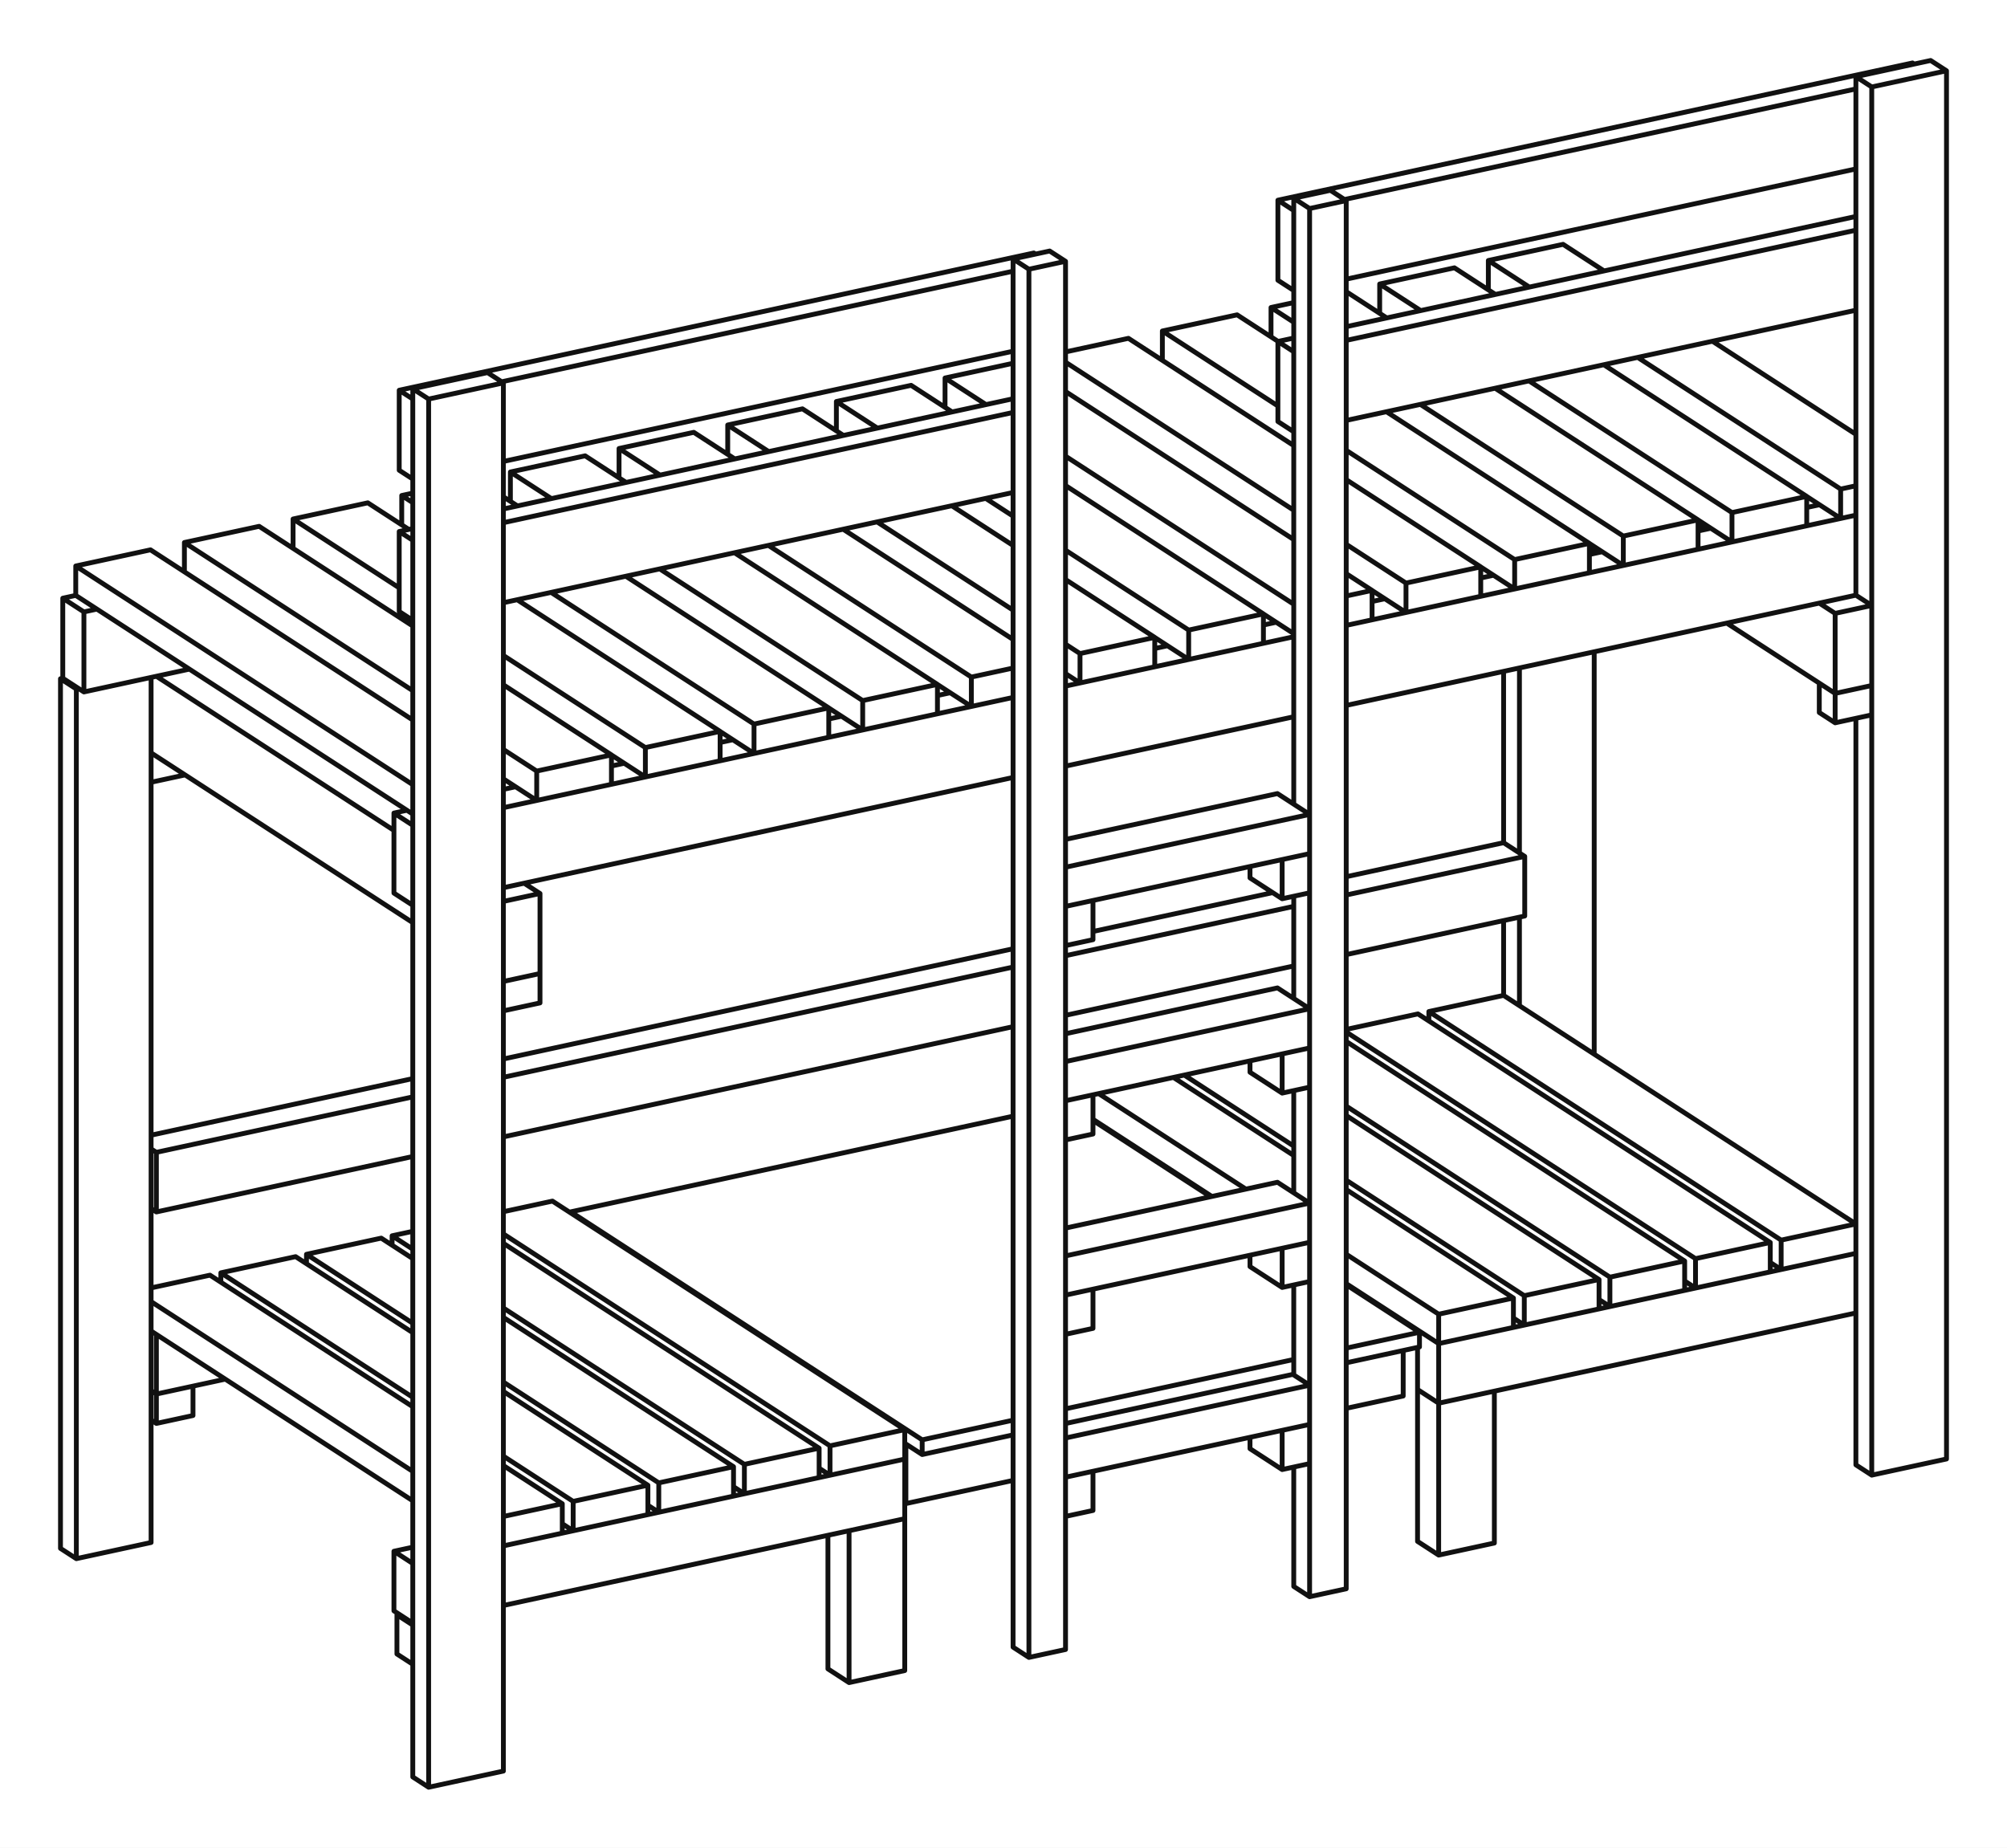
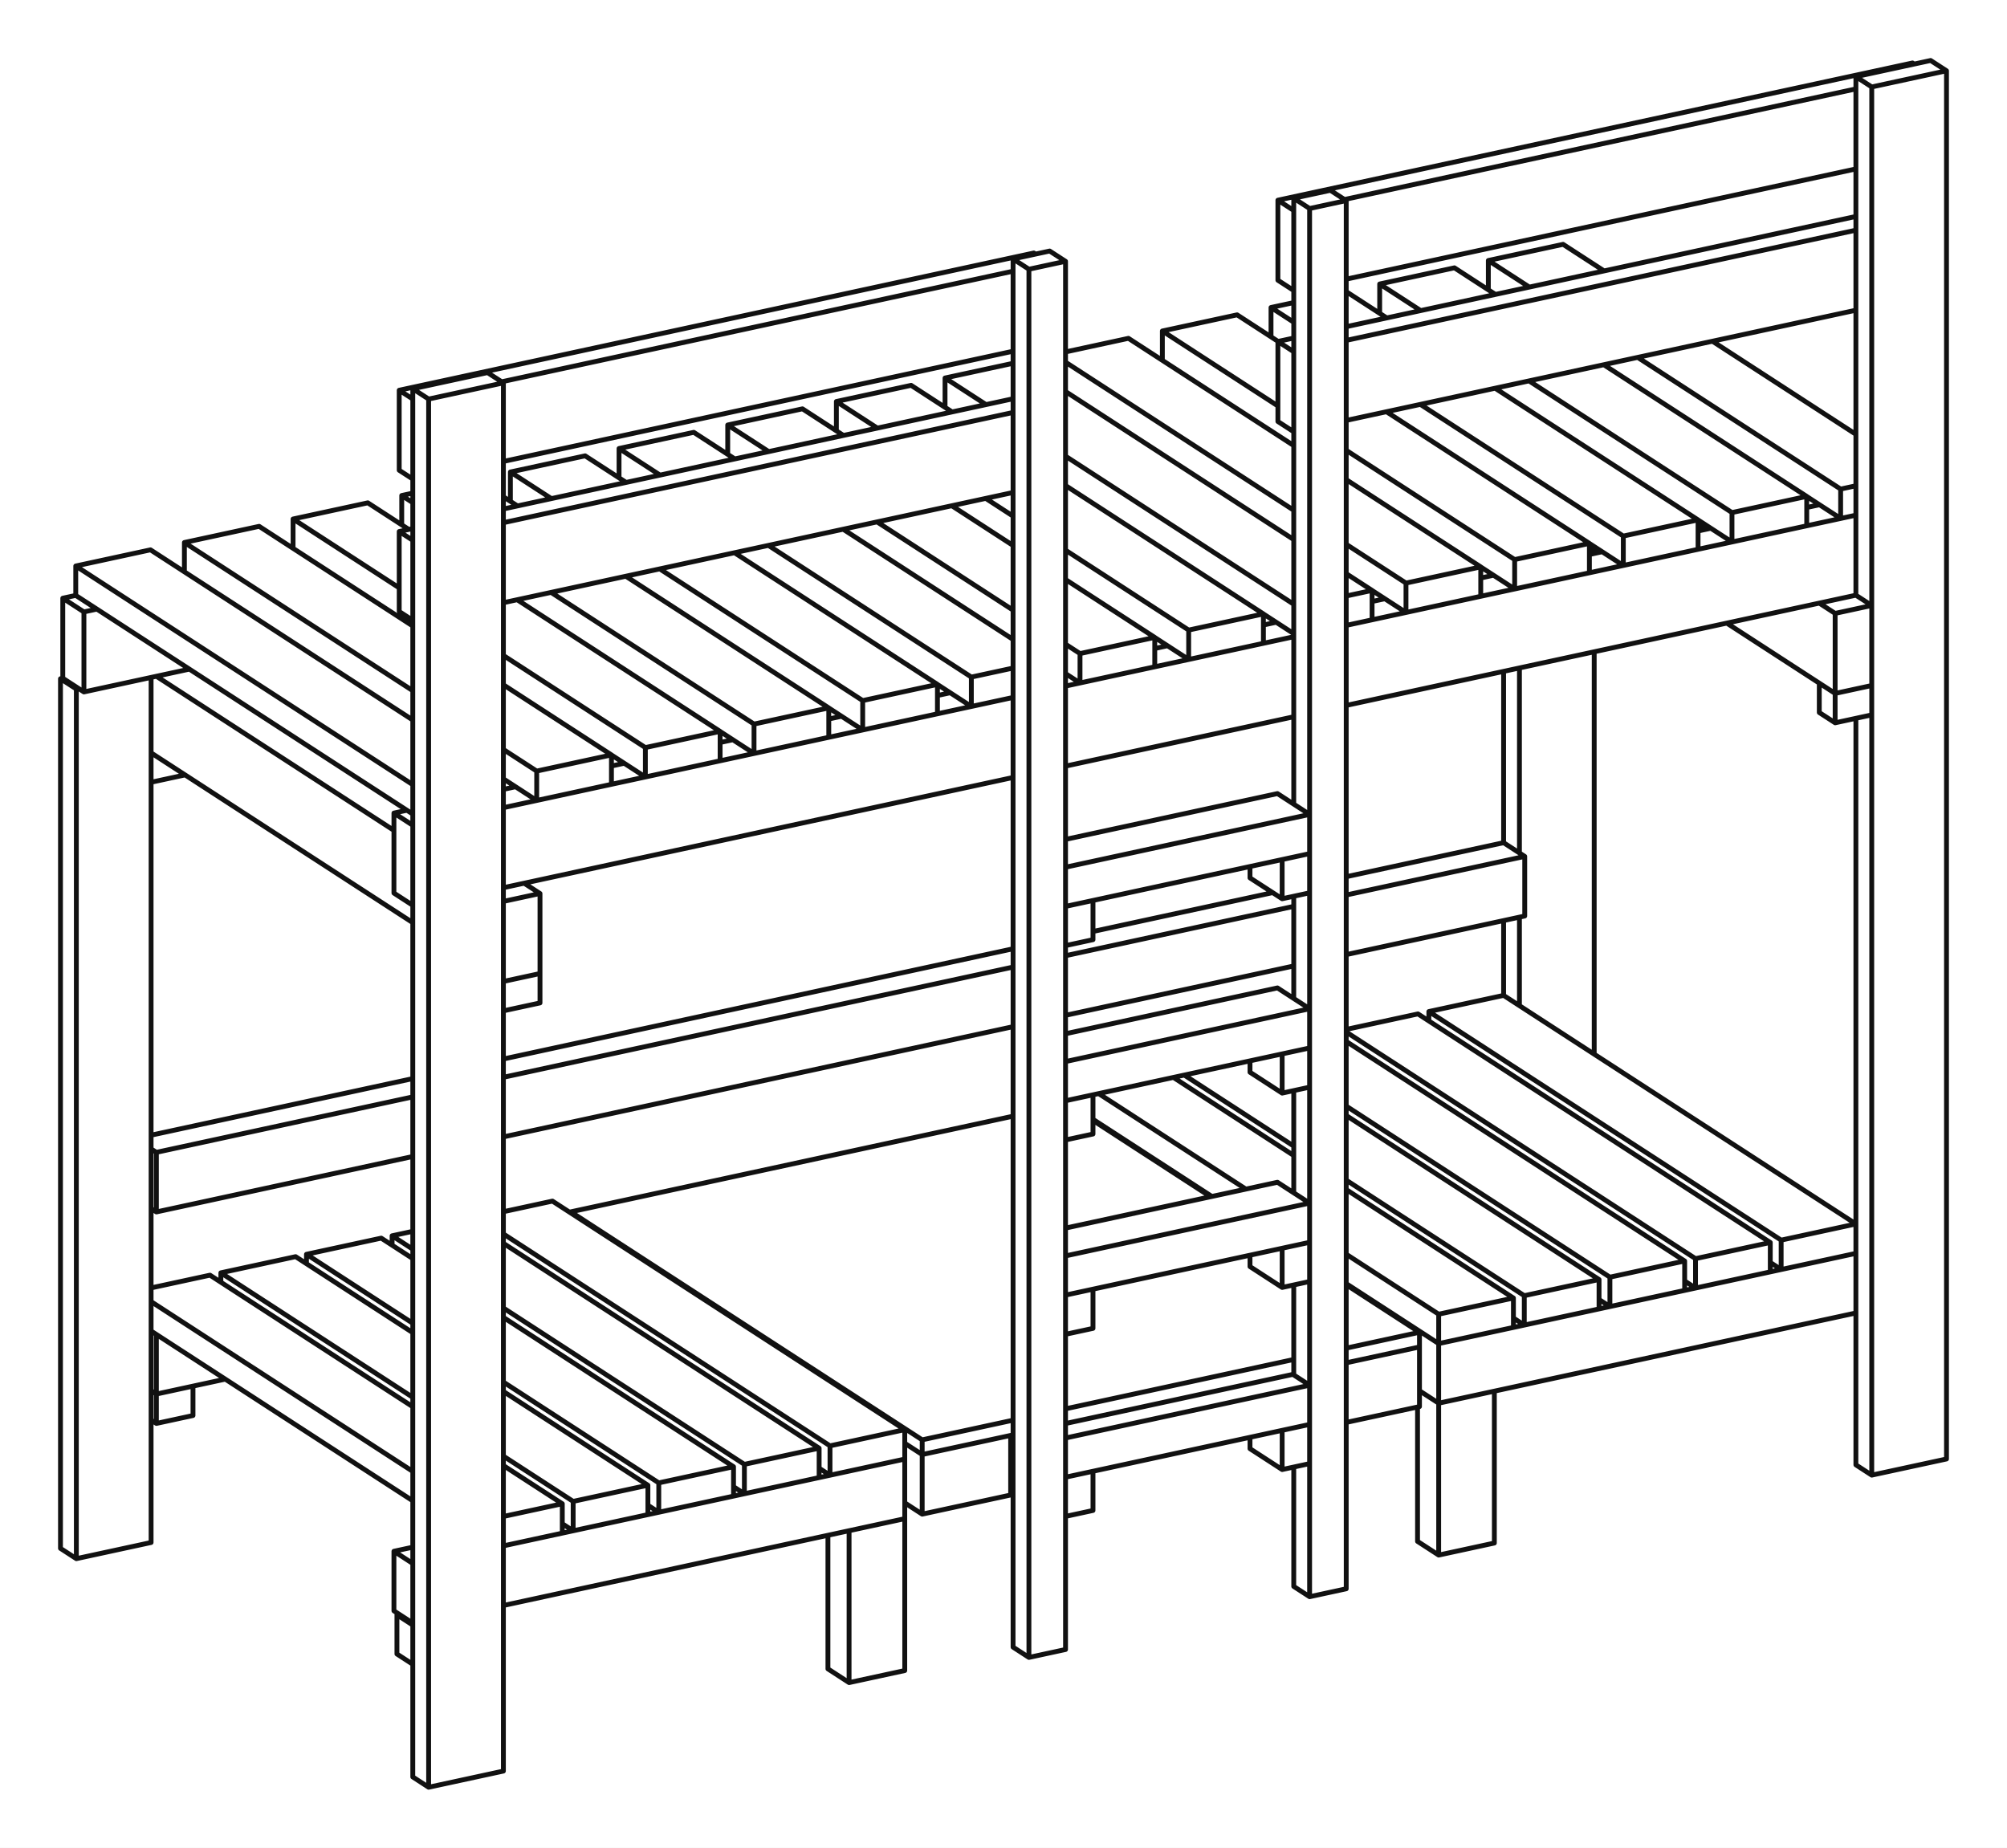
<svg xmlns="http://www.w3.org/2000/svg" viewBox="-1139.38 -919.23 2278.77 2098">
  <rect x="-1139.38" y="-919.23" width="2278.77" height="2098" fill="#ffffff" />
-   <path d="M-1068.1,-149.15 L-1068.1,-240.01 M-1068.1,-240.01 L-1044.1,-224.44 M-1044.1,-133.57 L-1044.1,-224.44 M-1068.1,-149.15 L-1044.1,-133.57 M-1053.37,-243.19 L-1068.1,-240.01 M-924.34,-159.47 L-1044.1,-133.57 M-1029.37,-227.62 L-1044.1,-224.44 M-692.1,94.82 L-692.1,3.95 M-692.1,3.95 L-670.7,17.84 M-692.1,94.82 L-670.7,108.7 M926.5,-346.12 L912,-342.98 M803.13,-319.43 L788.62,-316.3 M679.75,-292.75 L665.25,-289.61 M556.38,-266.07 L541.87,-262.93 M433,-239.38 L418.5,-236.25 M309.63,-212.7 L295.12,-209.56 M186.25,-186.02 L171.75,-182.88 M-60.5,-132.65 L-75,-129.51 M-183.87,-105.97 L-198.38,-102.83 M-307.25,-79.28 L-321.75,-76.15 M-430.62,-52.6 L-445.13,-49.46 M-554,-25.92 L-567.82,-22.93 M-677.37,0.77 L-692.1,3.95 M967.82,-243.43 L389.13,-118.27 M329.56,-105.39 L70.44,-49.34 M10.87,-36.46 L-567.82,88.7 M967.82,-334.29 L389.13,-209.13 M329.56,-196.25 L70.44,-140.21 M10.87,-127.32 L-567.82,-2.16 M635.37,-641.81 L681.92,-611.62 M804.95,-531.79 L967.82,-426.11 M550.5,-590.15 L550.5,-623.46 M550.5,-623.46 L597.05,-593.26 M720.08,-513.43 L950.5,-363.92 M950.5,-330.55 L950.5,-363.92 M912,-355.53 L950.5,-330.55 M635.37,-641.81 L550.5,-623.46 M967.82,-334.29 L950.5,-330.55 M967.82,-367.67 L950.5,-363.92 M512,-615.13 L558.54,-584.93 M681.57,-505.1 L912,-355.6 M912,-322.22 L912,-355.6 M427.13,-563.46 L427.13,-596.78 M427.13,-596.78 L473.67,-566.58 M596.7,-486.75 L827.13,-337.24 M827.13,-303.86 L827.13,-337.24 M788.62,-328.85 L827.13,-303.86 M512,-615.13 L427.13,-596.78 M912,-322.22 L827.13,-303.86 M912,-355.6 L827.13,-337.24 M389.13,-588.12 L435.17,-558.25 M558.2,-478.42 L788.62,-328.91 M788.62,-295.53 L788.62,-328.91 M303.75,-536.78 L303.75,-570.09 M303.75,-570.09 L329.56,-553.35 M473.33,-460.07 L703.75,-310.56 M703.75,-277.18 L703.75,-310.56 M665.25,-302.16 L703.75,-277.18 M329.56,-575.67 L303.75,-570.09 M788.62,-295.53 L703.75,-277.18 M788.62,-328.91 L703.75,-310.56 M265.25,-561.76 L311.79,-531.56 M434.82,-451.74 L665.25,-302.23 M665.25,-268.85 L665.25,-302.23 M180.38,-510.1 L180.38,-543.41 M180.38,-543.41 L311.56,-458.29 M389.13,-407.96 L580.38,-283.87 M580.38,-250.49 L580.38,-283.87 M541.87,-275.48 L580.38,-250.49 M265.25,-561.76 L180.38,-543.41 M665.25,-268.85 L580.38,-250.49 M665.25,-302.23 L580.38,-283.87 M141.87,-535.08 L329.56,-413.3 M389.13,-374.65 L541.87,-275.55 M541.87,-242.17 L541.87,-275.55 M70.44,-508.01 L329.56,-339.88 M389.13,-301.23 L457,-257.19 M457,-223.81 L457,-257.19 M418.5,-248.79 L457,-223.81 M141.87,-535.08 L70.44,-519.63 M541.87,-242.17 L457,-223.81 M541.87,-275.55 L457,-257.19 M70.44,-474.7 L329.56,-306.57 M389.13,-267.92 L418.5,-248.86 M418.5,-215.48 L418.5,-248.86 M-66.37,-456.73 L-66.37,-490.04 M-66.37,-490.04 L-19.83,-459.84 M70.44,-401.28 L329.56,-233.14 M295.12,-222.11 L329.56,-199.76 M10.87,-506.75 L-66.37,-490.04 M418.5,-215.48 L389.13,-209.13 M418.5,-248.86 L389.13,-242.51 M-104.88,-481.71 L-58.33,-451.51 M70.44,-367.96 L295.12,-222.18 M295.12,-188.8 L295.12,-222.18 M-189.75,-430.05 L-189.75,-463.36 M-189.75,-463.36 L-143.2,-433.16 M-20.17,-353.33 L10.87,-333.19 M70.44,-294.54 L210.25,-203.82 M210.25,-170.44 L210.25,-203.82 M171.75,-195.43 L210.25,-170.44 M-104.88,-481.71 L-189.75,-463.36 M295.12,-188.8 L210.25,-170.44 M295.12,-222.18 L210.25,-203.82 M-228.25,-455.03 L-181.71,-424.83 M-58.68,-345 L10.87,-299.88 M70.44,-261.23 L171.75,-195.5 M171.75,-162.12 L171.75,-195.5 M-313.12,-403.36 L-313.12,-436.67 M-313.12,-436.67 L-266.58,-406.48 M-143.55,-326.65 L10.87,-226.46 M70.44,-187.81 L86.88,-177.14 M86.88,-143.76 L86.88,-177.14 M70.44,-154.43 L86.88,-143.76 M-228.25,-455.03 L-313.12,-436.67 M171.75,-162.12 L86.88,-143.76 M171.75,-195.5 L86.88,-177.14 M-351.63,-428.35 L-305.08,-398.15 M-182.05,-318.32 L10.87,-193.15 M-436.5,-376.68 L-436.5,-409.99 M-436.5,-409.99 L-389.95,-379.79 M-266.92,-299.96 L-36.5,-150.46 M-36.5,-117.08 L-36.5,-150.46 M-75,-142.06 L-36.5,-117.08 M-351.63,-428.35 L-436.5,-409.99 M10.87,-127.32 L-36.5,-117.08 M10.87,-160.7 L-36.5,-150.46 M-475,-401.66 L-428.46,-371.46 M-305.43,-291.64 L-75,-142.13 M-75,-108.75 L-75,-142.13 M-559.87,-350 L-559.87,-383.31 M-559.87,-383.31 L-513.33,-353.11 M-390.3,-273.28 L-159.87,-123.77 M-159.87,-90.39 L-159.87,-123.77 M-198.38,-115.38 L-159.87,-90.39 M-475,-401.66 L-559.87,-383.31 M-75,-108.75 L-159.87,-90.39 M-75,-142.13 L-159.87,-123.77 M-567.82,-355.16 L-551.83,-344.78 M-428.8,-264.95 L-198.38,-115.44 M-198.38,-82.07 L-198.38,-115.44 M-683.25,-323.31 L-683.25,-356.62 M-683.25,-356.62 L-670.7,-348.48 M-513.67,-246.6 L-283.25,-97.09 M-283.25,-63.71 L-283.25,-97.09 M-321.75,-88.69 L-283.25,-63.71 M-670.7,-359.34 L-683.25,-356.62 M-198.38,-82.07 L-283.25,-63.71 M-198.38,-115.44 L-283.25,-97.09 M-721.75,-348.3 L-675.21,-318.1 M-552.18,-238.27 L-321.75,-88.76 M-321.75,-55.38 L-321.75,-88.76 M-806.62,-296.63 L-806.62,-329.94 M-806.62,-329.94 L-686.1,-251.74 M-567.82,-175 L-406.62,-70.41 M-406.62,-37.03 L-406.62,-70.41 M-445.13,-62.01 L-406.62,-37.03 M-721.75,-348.3 L-806.62,-329.94 M-321.75,-55.38 L-406.62,-37.03 M-321.75,-88.76 L-406.62,-70.41 M-845.13,-321.61 L-670.7,-208.43 M-567.82,-141.69 L-445.13,-62.08 M-445.13,-28.7 L-445.13,-62.08 M-930,-269.95 L-930,-303.26 M-930,-303.26 L-670.7,-135.01 M-567.82,-68.26 L-530,-43.72 M-530,-10.34 L-530,-43.72 M-567.82,-34.89 L-530,-10.34 M-845.13,-321.61 L-930,-303.26 M-445.13,-28.7 L-530,-10.34 M-445.13,-62.08 L-530,-43.72 M-968.5,-294.93 L-670.7,-101.7 M-1053.37,-243.19 L-1053.37,-276.57 M-1053.37,-276.57 L-670.7,-28.28 M-1053.37,-243.19 L-670.7,5.1 M-968.5,-294.93 L-1053.37,-276.57 M670.7,277.72 L670.7,-179.16 M670.7,-290.79 L670.7,-298.63 M567.82,210.97 L567.82,126.03 M567.82,37.59 L567.82,-156.92 M585.82,222.65 L585.82,122.14 M585.82,49.26 L585.82,-160.81 M1052.7,-850.55 L1070.7,-838.87 M1070.7,737.35 L1070.7,-838.87 M967.82,744.02 L967.82,-103.61 M967.82,-243.43 L967.82,-832.19 M967.82,-832.19 L985.82,-820.51 M985.82,755.7 L985.82,-820.51 M967.82,744.02 L985.82,755.7 M1052.7,-850.55 L967.82,-832.19 M1070.7,737.35 L985.82,755.7 M1070.7,-838.87 L985.82,-820.51 M-967.82,832.19 L-967.82,-150.07 M-1070.7,838.87 L-1070.7,-148.58 M-1070.7,-148.58 L-1052.7,-136.91 M-1052.7,850.55 L-1052.7,-136.91 M-1070.7,838.87 L-1052.7,850.55 M-1068.1,-149.15 L-1070.7,-148.58 M-967.82,832.19 L-1052.7,850.55 M-1050.1,-137.47 L-1052.7,-136.91 M-585.82,-496.17 L-567.82,-484.49 M-567.82,1091.72 L-567.82,-484.49 M-670.7,1098.4 L-670.7,-477.81 M-670.7,-477.81 L-652.7,-466.13 M-652.7,1110.08 L-652.7,-466.13 M-670.7,1098.4 L-652.7,1110.08 M-585.82,-496.17 L-670.7,-477.81 M-567.82,1091.72 L-652.7,1110.08 M-567.82,-484.49 L-652.7,-466.13 M967.82,-243.43 L985.82,-231.75 M985.82,-140.88 L985.82,-231.75 M788.62,-323.74 L797.22,-318.16 M926.26,-234.44 L944.26,-222.76 M944.26,-131.89 L944.26,-222.76 M821.22,-211.72 L944.26,-131.89 M985.82,-140.88 L944.26,-131.89 M985.82,-231.75 L944.26,-222.76 M985.82,-107.51 L985.82,-140.88 M926.26,-110.19 L926.26,-143.57 M926.26,-143.57 L944.26,-131.89 M944.26,-98.52 L944.26,-131.89 M926.26,-110.19 L944.26,-98.52 M985.82,-107.51 L944.26,-98.52 M985.82,-140.88 L944.26,-131.89 M-544.26,83.6 L-526.26,95.28 M-526.26,186.15 L-526.26,95.28 M-961.82,-151.37 L-692.1,23.64 M-567.82,195.14 L-567.82,104.27 M-967.82,-64.4 L-670.7,128.39 M-526.26,186.15 L-567.82,195.14 M-526.26,95.28 L-567.82,104.27 M-967.82,-31.02 L-967.82,-64.4 M-929.24,-39.36 L-967.82,-31.02 M-526.26,219.53 L-526.26,186.15 M-567.82,228.52 L-567.82,195.14 M-526.26,219.53 L-567.82,228.52 M-526.26,186.15 L-567.82,195.14 M371.13,-703.14 L389.13,-691.46 M389.13,884.75 L389.13,-691.46 M329.56,882.07 L329.56,746.51 M329.56,641.93 L329.56,539.74 M329.56,435.16 L329.56,319.08 M329.56,214.49 L329.56,98.41 M329.56,-6.18 L329.56,-694.15 M329.56,-694.15 L347.56,-682.47 M347.56,893.74 L347.56,-682.47 M329.56,882.07 L347.56,893.74 M371.13,-703.14 L329.56,-694.15 M389.13,884.75 L347.56,893.74 M389.13,-691.46 L347.56,-682.47 M52.44,-634.21 L70.44,-622.53 M70.44,953.68 L70.44,-622.53 M10.87,950.99 L10.87,-625.22 M10.87,-625.22 L28.87,-613.54 M28.87,962.67 L28.87,-613.54 M10.87,950.99 L28.87,962.67 M52.44,-634.21 L10.87,-625.22 M70.44,953.68 L28.87,962.67 M70.44,-622.53 L28.87,-613.54 M347.56,742.61 L347.56,698.11 M279.89,725.67 L279.89,712.75 M316.39,749.36 L316.39,704.85 M279.89,725.67 L316.39,749.36 M347.56,742.61 L316.39,749.36 M347.56,698.11 L316.39,704.85 M101.61,795.81 L101.61,751.3 M70.44,802.55 L70.44,758.05 M101.61,795.81 L70.44,802.55 M101.61,751.3 L70.44,758.05 M328.56,641.28 L347.56,653.6 M347.56,698.11 L347.56,653.6 M70.44,758.05 L70.44,713.54 M347.56,698.11 L70.44,758.05 M347.56,653.6 L70.44,713.54 M347.56,535.85 L347.56,491.35 M279.89,518.91 L279.89,505.98 M316.39,542.59 L316.39,498.09 M279.89,518.91 L316.39,542.59 M347.56,535.85 L316.39,542.59 M347.56,491.35 L316.39,498.09 M101.61,589.05 L101.61,544.54 M70.44,595.79 L70.44,551.28 M101.61,589.05 L70.44,595.79 M101.61,544.54 L70.44,551.28 M311.06,423.16 L347.56,446.84 M347.56,491.35 L347.56,446.84 M70.44,551.28 L70.44,506.78 M311.06,423.16 L70.44,475.2 M347.56,491.35 L70.44,551.28 M347.56,446.84 L70.44,506.78 M347.56,315.18 L347.56,270.68 M279.89,298.24 L279.89,285.31 M316.39,321.93 L316.39,277.42 M279.89,298.24 L316.39,321.93 M347.56,315.18 L316.39,321.93 M347.56,270.68 L316.39,277.42 M101.61,368.38 L101.61,323.87 M70.44,375.12 L70.44,330.61 M101.61,368.38 L70.44,375.12 M101.61,323.87 L70.44,330.61 M311.06,202.49 L347.56,226.17 M347.56,270.68 L347.56,226.17 M70.44,330.61 L70.44,286.11 M311.06,202.49 L70.44,254.53 M347.56,270.68 L70.44,330.61 M347.56,226.17 L70.44,286.11 M347.56,94.51 L347.56,50.01 M279.89,77.57 L279.89,64.64 M316.39,101.26 L316.39,56.75 M279.89,77.57 L316.39,101.26 M347.56,94.51 L316.39,101.26 M347.56,50.01 L316.39,56.75 M101.61,147.71 L101.61,103.2 M70.44,154.45 L70.44,109.94 M101.61,147.71 L70.44,154.45 M101.61,103.2 L70.44,109.94 M311.06,-18.18 L347.56,5.5 M347.56,50.01 L347.56,5.5 M70.44,109.94 L70.44,65.44 M311.06,-18.18 L70.44,33.86 M347.56,50.01 L70.44,109.94 M347.56,5.5 L70.44,65.44 M311.56,-440.65 L311.56,-531.52 M311.56,-531.52 L329.56,-519.84 M329.56,-428.97 L329.56,-519.84 M311.56,-440.65 L329.56,-428.97 M967.82,-673.45 L389.13,-548.29 M329.56,-535.41 L311.56,-531.52 M967.82,-567.01 L389.13,-441.86 M967.82,-657.88 L389.13,-532.72 M-686.1,-224.88 L-686.1,-315.74 M-686.1,-315.74 L-670.7,-305.75 M-686.1,-224.88 L-670.7,-214.88 M10.87,-466.48 L-567.82,-341.32 M-670.7,-319.07 L-686.1,-315.74 M10.87,-360.04 L-567.82,-234.89 M10.87,-450.91 L-567.82,-325.75 M1032.1,-847.75 L1034.02,-846.51 M311.56,-601.05 L311.56,-691.92 M311.56,-691.92 L329.56,-680.24 M329.56,-589.38 L329.56,-680.24 M311.56,-601.05 L329.56,-589.38 M1032.1,-847.75 L311.56,-691.92 M967.82,-727.42 L389.13,-602.26 M967.82,-818.28 L387.21,-692.71 M34.44,-631.98 L36.36,-630.73 M-686.1,-385.28 L-686.1,-476.14 M-686.1,-476.14 L-670.7,-466.15 M-686.1,-385.28 L-670.7,-375.29 M34.44,-631.98 L-686.1,-476.14 M10.87,-520.45 L-567.82,-395.29 M10.87,-611.31 L-569.75,-485.74 M-967.82,592.05 L-961.82,595.94 M-961.82,663.63 L-961.82,595.94 M-967.82,659.73 L-961.82,663.63 M196.35,413.14 L194.85,413.46 M-883.59,646.71 L-961.82,663.63 M118.11,362.37 L116.62,362.7 M-920.26,688.01 L-920.26,654.64 M-967.82,659.73 L-961.82,663.63 M-961.82,697 L-961.82,663.63 M-967.82,693.11 L-961.82,697 M-920.26,688.01 L-961.82,697 M-920.26,654.64 L-961.82,663.63 M470.11,658.45 L470.11,610.66 M470.11,592.06 L470.11,590.77 M470.11,590.77 L494.11,606.34 M494.11,674.02 L494.11,606.34 M470.11,658.45 L494.11,674.02 M967.82,571.57 L494.11,674.02 M967.82,503.88 L494.11,606.34 M-112.11,805.13 L-112.11,737.45 M-692.1,909.81 L-692.1,842.13 M-692.1,842.13 L-670.7,856.01 M-692.1,909.81 L-670.7,923.7 M-670.7,837.5 L-692.1,842.13 M-112.11,805.13 L-567.82,903.7 M-112.11,737.45 L-567.82,836.01 M-688.7,958.77 L-688.7,914.27 M-688.7,914.27 L-670.7,925.94 M-670.7,970.45 L-670.7,925.94 M-688.7,958.77 L-670.7,970.45 M-686.1,913.7 L-688.7,914.27 M557.33,832.8 L557.33,660.35 M470.11,830.91 L470.11,658.45 M470.11,658.45 L494.11,674.02 M494.11,846.48 L494.11,674.02 M470.11,830.91 L494.11,846.48 M557.33,832.8 L494.11,846.48 M557.33,660.35 L494.11,674.02 M-112.11,977.59 L-112.11,805.13 M-199.33,975.69 L-199.33,824 M-175.33,991.26 L-175.33,818.81 M-199.33,975.69 L-175.33,991.26 M-112.11,977.59 L-175.33,991.26 M-112.11,805.13 L-175.33,818.81 M567.82,210.97 L967.82,470.5 M967.82,503.88 L967.82,470.5 M482.95,240 L482.95,229.32 M482.95,229.32 L882.95,488.86 M882.95,522.24 L882.95,488.86 M870.61,514.23 L882.95,522.24 M567.82,210.97 L482.95,229.32 M967.82,503.88 L882.95,522.24 M967.82,470.5 L882.95,488.86 M470.61,231.99 L870.61,491.53 M870.61,524.91 L870.61,491.53 M389.13,252.55 L785.74,509.88 M785.74,543.26 L785.74,509.88 M773.4,535.26 L785.74,543.26 M470.61,231.99 L389.13,249.62 M870.61,524.91 L785.74,543.26 M870.61,491.53 L785.74,509.88 M389.13,263.23 L773.4,512.55 M773.4,545.93 L773.4,512.55 M389.13,336.65 L688.53,530.91 M688.53,564.29 L688.53,530.91 M676.19,556.28 L688.53,564.29 M773.4,545.93 L688.53,564.29 M773.4,512.55 L688.53,530.91 M389.13,347.32 L676.19,533.58 M676.19,566.96 L676.19,533.58 M205.27,301.45 L329.56,382.1 M389.13,420.75 L591.32,551.93 M591.32,585.31 L591.32,551.93 M578.98,577.31 L591.32,585.31 M676.19,566.96 L591.32,585.31 M676.19,533.58 L591.32,551.93 M192.93,304.12 L329.56,392.77 M389.13,431.42 L578.98,554.6 M578.98,587.98 L578.98,554.6 M108.06,322.48 L275.19,430.92 M389.13,504.85 L494.11,572.96 M494.11,606.34 L494.11,572.96 M101.61,351.67 L236.61,439.26 M389.13,538.23 L494.11,606.34 M578.98,587.98 L494.11,606.34 M578.98,554.6 L494.11,572.96 M-900.95,528.64 L-670.7,678.04 M-567.82,744.78 L-500.95,788.17 M-500.95,821.55 L-500.95,788.17 M-967.82,558.67 L-670.7,751.46 M-967.82,592.05 L-670.7,784.84 M-900.95,528.64 L-967.82,543.1 M-500.95,821.55 L-567.82,836.01 M-500.95,788.17 L-567.82,802.63 M-803.74,507.61 L-670.7,593.94 M-567.82,660.68 L-403.74,767.15 M-403.74,800.52 L-403.74,767.15 M-888.61,536.64 L-888.61,525.97 M-888.61,525.97 L-670.7,667.36 M-567.82,734.11 L-488.61,785.5 M-488.61,818.88 L-488.61,785.5 M-500.95,810.87 L-488.61,818.88 M-803.74,507.61 L-888.61,525.97 M-403.74,800.52 L-488.61,818.88 M-403.74,767.15 L-488.61,785.5 M-706.53,486.59 L-670.7,509.84 M-567.82,576.58 L-306.53,746.12 M-306.53,779.5 L-306.53,746.12 M-791.4,515.62 L-791.4,504.94 M-791.4,504.94 L-670.7,583.26 M-567.82,650.01 L-391.4,764.48 M-391.4,797.86 L-391.4,764.48 M-403.74,789.85 L-391.4,797.86 M-706.53,486.59 L-791.4,504.94 M-306.53,779.5 L-391.4,797.86 M-306.53,746.12 L-391.4,764.48 M-567.82,492.48 L-209.32,725.1 M-209.32,758.47 L-209.32,725.1 M-694.19,494.59 L-694.19,483.92 M-694.19,483.92 L-670.7,499.16 M-567.82,565.91 L-294.19,743.45 M-294.19,776.83 L-294.19,743.45 M-306.53,768.82 L-294.19,776.83 M-670.7,478.84 L-694.19,483.92 M-209.32,758.47 L-294.19,776.83 M-209.32,725.1 L-294.19,743.45 M-512.11,444.54 L-112.11,704.07 M-112.11,737.45 L-112.11,704.07 M-567.82,481.81 L-196.98,722.43 M-196.98,755.81 L-196.98,722.43 M-209.32,747.8 L-196.98,755.81 M-512.11,444.54 L-567.82,456.59 M-112.11,737.45 L-196.98,755.81 M-112.11,704.07 L-196.98,722.43 M567.82,37.59 L591.82,53.16 M591.82,120.84 L591.82,53.16 M-967.82,385.29 L-961.82,389.18 M-961.82,456.86 L-961.82,389.18 M-967.82,452.97 L-961.82,456.86 M567.82,37.59 L389.13,76.23 M305.65,94.29 L101.61,138.42 M10.87,158.04 L-567.82,283.2 M-670.7,305.45 L-967.82,369.71 M591.82,120.84 L389.13,164.68 M329.56,177.56 L70.44,233.61 M10.87,246.49 L-567.82,371.65 M-670.7,393.9 L-961.82,456.86 M591.82,53.16 L389.13,97 M329.56,109.88 L70.44,165.92 M10.87,178.81 L-567.82,303.97 M-670.7,326.21 L-961.82,389.18 M101.61,352.96 L235.12,439.59 M389.13,539.52 L472.32,593.49 M472.32,610.18 L472.32,593.49 M-491.32,458.02 L-491.32,456.73 M-491.32,456.73 L-92.32,715.62 M-92.32,732.31 L-92.32,715.62 M-112.11,719.47 L-92.32,732.31 M10.87,348.12 L-491.32,456.73 M472.32,610.18 L389.13,628.18 M329.56,641.06 L70.44,697.1 M10.87,709.99 L-92.32,732.31 M472.32,593.49 L389.13,611.49 M329.56,624.37 L70.44,680.41 M10.87,693.3 L-92.32,715.62 M453.82,665.86 L453.82,614.19 M453.82,665.86 L389.13,679.86 M-112.11,719.47 L-110.82,720.3 M-110.82,787.99 L-110.82,720.3 M-112.11,787.15 L-110.82,787.99 M10.87,761.67 L-110.82,787.99" fill="none" stroke="#111111" stroke-width="5.5" stroke-linecap="round" stroke-linejoin="round" />
+   <path d="M-1068.1,-149.15 L-1068.1,-240.01 M-1068.1,-240.01 L-1044.1,-224.44 M-1044.1,-133.57 L-1044.1,-224.44 M-1068.1,-149.15 L-1044.1,-133.57 M-1053.37,-243.19 L-1068.1,-240.01 M-924.34,-159.47 L-1044.1,-133.57 M-1029.37,-227.62 L-1044.1,-224.44 M-692.1,94.82 L-692.1,3.95 M-692.1,3.95 L-670.7,17.84 M-692.1,94.82 L-670.7,108.7 M926.5,-346.12 L912,-342.98 M803.13,-319.43 L788.62,-316.3 M679.75,-292.75 L665.25,-289.61 M556.38,-266.07 L541.87,-262.93 M433,-239.38 L418.5,-236.25 M309.63,-212.7 L295.12,-209.56 M186.25,-186.02 L171.75,-182.88 M-60.5,-132.65 L-75,-129.51 M-183.87,-105.97 L-198.38,-102.83 M-307.25,-79.28 L-321.75,-76.15 M-430.62,-52.6 L-445.13,-49.46 M-554,-25.92 L-567.82,-22.93 M-677.37,0.77 L-692.1,3.95 M967.82,-243.43 L389.13,-118.27 M329.56,-105.39 L70.44,-49.34 M10.87,-36.46 L-567.82,88.7 M967.82,-334.29 L389.13,-209.13 M329.56,-196.25 L70.44,-140.21 M10.87,-127.32 L-567.82,-2.16 M635.37,-641.81 L681.92,-611.62 M804.95,-531.79 L967.82,-426.11 M550.5,-590.15 L550.5,-623.46 M550.5,-623.46 L597.05,-593.26 M720.08,-513.43 L950.5,-363.92 M950.5,-330.55 L950.5,-363.92 M912,-355.53 L950.5,-330.55 M635.37,-641.81 L550.5,-623.46 M967.82,-334.29 L950.5,-330.55 M967.82,-367.67 L950.5,-363.92 M512,-615.13 L558.54,-584.93 M681.57,-505.1 L912,-355.6 M912,-322.22 L912,-355.6 M427.13,-563.46 L427.13,-596.78 M427.13,-596.78 L473.67,-566.58 M596.7,-486.75 L827.13,-337.24 M827.13,-303.86 L827.13,-337.24 M788.62,-328.85 L827.13,-303.86 M512,-615.13 L427.13,-596.78 M912,-322.22 L827.13,-303.86 M912,-355.6 L827.13,-337.24 M389.13,-588.12 L435.17,-558.25 M558.2,-478.42 L788.62,-328.91 M788.62,-295.53 L788.62,-328.91 M303.75,-536.78 L303.75,-570.09 M303.75,-570.09 L329.56,-553.35 M473.33,-460.07 L703.75,-310.56 M703.75,-277.18 L703.75,-310.56 M665.25,-302.16 L703.75,-277.18 M329.56,-575.67 L303.75,-570.09 M788.62,-295.53 L703.75,-277.18 M788.62,-328.91 L703.75,-310.56 M265.25,-561.76 L311.79,-531.56 M434.82,-451.74 L665.25,-302.23 M665.25,-268.85 L665.25,-302.23 M180.38,-510.1 L180.38,-543.41 M180.38,-543.41 L311.56,-458.29 M389.13,-407.96 L580.38,-283.87 M580.38,-250.49 L580.38,-283.87 M541.87,-275.48 L580.38,-250.49 M265.25,-561.76 L180.38,-543.41 M665.25,-268.85 L580.38,-250.49 M665.25,-302.23 L580.38,-283.87 M141.87,-535.08 L329.56,-413.3 M389.13,-374.65 L541.87,-275.55 M541.87,-242.17 L541.87,-275.55 M70.44,-508.01 L329.56,-339.88 M389.13,-301.23 L457,-257.19 M457,-223.81 L457,-257.19 M418.5,-248.79 L457,-223.81 M141.87,-535.08 L70.44,-519.63 M541.87,-242.17 L457,-223.81 M541.87,-275.55 L457,-257.19 M70.44,-474.7 L329.56,-306.57 M389.13,-267.92 L418.5,-248.86 M418.5,-215.48 L418.5,-248.86 M-66.37,-456.73 L-66.37,-490.04 M-66.37,-490.04 L-19.83,-459.84 M70.44,-401.28 L329.56,-233.14 M295.12,-222.11 L329.56,-199.76 M10.87,-506.75 L-66.37,-490.04 M418.5,-215.48 L389.13,-209.13 M418.5,-248.86 L389.13,-242.51 M-104.88,-481.71 L-58.33,-451.51 M70.44,-367.96 L295.12,-222.18 M295.12,-188.8 L295.12,-222.18 M-189.75,-430.05 L-189.75,-463.36 M-189.75,-463.36 L-143.2,-433.16 M-20.17,-353.33 L10.87,-333.19 M70.44,-294.54 L210.25,-203.82 M210.25,-170.44 L210.25,-203.82 M171.75,-195.43 L210.25,-170.44 M-104.88,-481.71 L-189.75,-463.36 M295.12,-188.8 L210.25,-170.44 M295.12,-222.18 L210.25,-203.82 M-228.25,-455.03 L-181.71,-424.83 M-58.68,-345 L10.87,-299.88 M70.44,-261.23 L171.75,-195.5 M171.75,-162.12 L171.75,-195.5 M-313.12,-403.36 L-313.12,-436.67 M-313.12,-436.67 L-266.58,-406.48 M-143.55,-326.65 L10.87,-226.46 M70.44,-187.81 L86.88,-177.14 M86.88,-143.76 L86.88,-177.14 M70.44,-154.43 L86.88,-143.76 M-228.25,-455.03 L-313.12,-436.67 M171.75,-162.12 L86.88,-143.76 M171.75,-195.5 L86.88,-177.14 M-351.63,-428.35 L-305.08,-398.15 M-182.05,-318.32 L10.87,-193.15 M-436.5,-376.68 L-436.5,-409.99 M-436.5,-409.99 L-389.95,-379.79 M-266.92,-299.96 L-36.5,-150.46 M-36.5,-117.08 L-36.5,-150.46 M-75,-142.06 L-36.5,-117.08 M-351.63,-428.35 L-436.5,-409.99 M10.87,-127.32 L-36.5,-117.08 M10.87,-160.7 L-36.5,-150.46 M-475,-401.66 L-428.46,-371.46 M-305.43,-291.64 L-75,-142.13 M-75,-108.75 L-75,-142.13 M-559.87,-350 L-559.87,-383.31 M-559.87,-383.31 L-513.33,-353.11 M-390.3,-273.28 L-159.87,-123.77 M-159.87,-90.39 L-159.87,-123.77 M-198.38,-115.38 L-159.87,-90.39 M-475,-401.66 L-559.87,-383.31 M-75,-108.75 L-159.87,-90.39 M-75,-142.13 L-159.87,-123.77 M-567.82,-355.16 L-551.83,-344.78 M-428.8,-264.95 L-198.38,-115.44 M-198.38,-82.07 L-198.38,-115.44 M-683.25,-323.31 L-683.25,-356.62 M-683.25,-356.62 L-670.7,-348.48 M-513.67,-246.6 L-283.25,-97.09 M-283.25,-63.71 L-283.25,-97.09 M-321.75,-88.69 L-283.25,-63.71 M-670.7,-359.34 L-683.25,-356.62 M-198.38,-82.07 L-283.25,-63.71 M-198.38,-115.44 L-283.25,-97.09 M-721.75,-348.3 L-675.21,-318.1 M-552.18,-238.27 L-321.75,-88.76 M-321.75,-55.38 L-321.75,-88.76 M-806.62,-296.63 L-806.62,-329.94 M-806.62,-329.94 L-686.1,-251.74 M-567.82,-175 L-406.62,-70.41 M-406.62,-37.03 L-406.62,-70.41 M-445.13,-62.01 L-406.62,-37.03 M-721.75,-348.3 L-806.62,-329.94 M-321.75,-55.38 L-406.62,-37.03 M-321.75,-88.76 L-406.62,-70.41 M-845.13,-321.61 L-670.7,-208.43 M-567.82,-141.69 L-445.13,-62.08 M-445.13,-28.7 L-445.13,-62.08 M-930,-269.95 L-930,-303.26 M-930,-303.26 L-670.7,-135.01 M-567.82,-68.26 L-530,-43.72 M-530,-10.34 L-530,-43.72 M-567.82,-34.89 L-530,-10.34 M-845.13,-321.61 L-930,-303.26 M-445.13,-28.7 L-530,-10.34 M-445.13,-62.08 L-530,-43.72 M-968.5,-294.93 L-670.7,-101.7 M-1053.37,-243.19 L-1053.37,-276.57 M-1053.37,-276.57 L-670.7,-28.28 M-1053.37,-243.19 L-670.7,5.1 M-968.5,-294.93 L-1053.37,-276.57 M670.7,277.72 L670.7,-179.16 M670.7,-290.79 L670.7,-298.63 M567.82,210.97 L567.82,126.03 M567.82,37.59 L567.82,-156.92 M585.82,222.65 L585.82,122.14 M585.82,49.26 L585.82,-160.81 M1052.7,-850.55 L1070.7,-838.87 M1070.7,737.35 L1070.7,-838.87 M967.82,744.02 L967.82,-103.61 M967.82,-243.43 L967.82,-832.19 M967.82,-832.19 L985.82,-820.51 M985.82,755.7 L985.82,-820.51 M967.82,744.02 L985.82,755.7 M1052.7,-850.55 L967.82,-832.19 M1070.7,737.35 L985.82,755.7 M1070.7,-838.87 L985.82,-820.51 M-967.82,832.19 L-967.82,-150.07 M-1070.7,838.87 L-1070.7,-148.58 M-1070.7,-148.58 L-1052.7,-136.91 M-1052.7,850.55 L-1052.7,-136.91 M-1070.7,838.87 L-1052.7,850.55 M-1068.1,-149.15 L-1070.7,-148.58 M-967.82,832.19 L-1052.7,850.55 M-1050.1,-137.47 L-1052.7,-136.91 M-585.82,-496.17 L-567.82,-484.49 M-567.82,1091.72 L-567.82,-484.49 M-670.7,1098.4 L-670.7,-477.81 M-670.7,-477.81 L-652.7,-466.13 M-652.7,1110.08 L-652.7,-466.13 M-670.7,1098.4 L-652.7,1110.08 M-585.82,-496.17 L-670.7,-477.81 M-567.82,1091.72 L-652.7,1110.08 M-567.82,-484.49 L-652.7,-466.13 M967.82,-243.43 L985.82,-231.75 M985.82,-140.88 L985.82,-231.75 M788.62,-323.74 L797.22,-318.16 M926.26,-234.44 L944.26,-222.76 M944.26,-131.89 L944.26,-222.76 M821.22,-211.72 L944.26,-131.89 M985.82,-140.88 L944.26,-131.89 M985.82,-231.75 L944.26,-222.76 M985.82,-107.51 L985.82,-140.88 M926.26,-110.19 L926.26,-143.57 M926.26,-143.57 L944.26,-131.89 M944.26,-98.52 L944.26,-131.89 M926.26,-110.19 L944.26,-98.52 M985.82,-107.51 L944.26,-98.52 M985.82,-140.88 L944.26,-131.89 M-544.26,83.6 L-526.26,95.28 M-526.26,186.15 L-526.26,95.28 M-961.82,-151.37 L-692.1,23.64 M-567.82,195.14 L-567.82,104.27 M-967.82,-64.4 L-670.7,128.39 M-526.26,186.15 L-567.82,195.14 M-526.26,95.28 L-567.82,104.27 M-967.82,-31.02 L-967.82,-64.4 M-929.24,-39.36 L-967.82,-31.02 M-526.26,219.53 L-526.26,186.15 M-567.82,228.52 L-567.82,195.14 M-526.26,219.53 L-567.82,228.52 M-526.26,186.15 L-567.82,195.14 M371.13,-703.14 L389.13,-691.46 M389.13,884.75 L389.13,-691.46 M329.56,882.07 L329.56,746.51 M329.56,641.93 L329.56,539.74 M329.56,435.16 L329.56,319.08 M329.56,214.49 L329.56,98.41 M329.56,-6.18 L329.56,-694.15 M329.56,-694.15 L347.56,-682.47 M347.56,893.74 L347.56,-682.47 M329.56,882.07 L347.56,893.74 M371.13,-703.14 L329.56,-694.15 M389.13,884.75 L347.56,893.74 M389.13,-691.46 L347.56,-682.47 M52.44,-634.21 L70.44,-622.53 M70.44,953.68 L70.44,-622.53 M10.87,950.99 L10.87,-625.22 M10.87,-625.22 L28.87,-613.54 M28.87,962.67 L28.87,-613.54 M10.87,950.99 L28.87,962.67 M52.44,-634.21 L10.87,-625.22 M70.44,953.68 L28.87,962.67 M70.44,-622.53 L28.87,-613.54 M347.56,742.61 L347.56,698.11 M279.89,725.67 L279.89,712.75 M316.39,749.36 L316.39,704.85 M279.89,725.67 L316.39,749.36 M347.56,742.61 L316.39,749.36 M347.56,698.11 L316.39,704.85 M101.61,795.81 L101.61,751.3 M70.44,802.55 L70.44,758.05 M101.61,795.81 L70.44,802.55 M101.61,751.3 L70.44,758.05 M328.56,641.28 L347.56,653.6 M347.56,698.11 L347.56,653.6 M70.44,758.05 L70.44,713.54 M347.56,698.11 L70.44,758.05 M347.56,653.6 L70.44,713.54 M347.56,535.85 L347.56,491.35 M279.89,518.91 L279.89,505.98 M316.39,542.59 L316.39,498.09 M279.89,518.91 L316.39,542.59 M347.56,535.85 L316.39,542.59 M347.56,491.35 L316.39,498.09 M101.61,589.05 L101.61,544.54 M70.44,595.79 L70.44,551.28 M101.61,589.05 L70.44,595.79 M101.61,544.54 L70.44,551.28 M311.06,423.16 L347.56,446.84 M347.56,491.35 L347.56,446.84 M70.44,551.28 L70.44,506.78 M311.06,423.16 L70.44,475.2 M347.56,491.35 L70.44,551.28 M347.56,446.84 L70.44,506.78 M347.56,315.18 L347.56,270.68 M279.89,298.24 L279.89,285.31 M316.39,321.93 L316.39,277.42 M279.89,298.24 L316.39,321.93 M347.56,315.18 L316.39,321.93 M347.56,270.68 L316.39,277.42 M101.61,368.38 L101.61,323.87 M70.44,375.12 L70.44,330.61 M101.61,368.38 L70.44,375.12 M101.61,323.87 L70.44,330.61 M311.06,202.49 L347.56,226.17 M347.56,270.68 L347.56,226.17 M70.44,330.61 L70.44,286.11 M311.06,202.49 L70.44,254.53 M347.56,270.68 L70.44,330.61 M347.56,226.17 L70.44,286.11 M347.56,94.51 L347.56,50.01 M279.89,77.57 L279.89,64.64 M316.39,101.26 L316.39,56.75 M279.89,77.57 L316.39,101.26 M347.56,94.51 L316.39,101.26 M347.56,50.01 L316.39,56.75 M101.61,147.71 L101.61,103.2 M70.44,154.45 L70.44,109.94 M101.61,147.71 L70.44,154.45 M101.61,103.2 L70.44,109.94 M311.06,-18.18 L347.56,5.5 M347.56,50.01 L347.56,5.5 M70.44,109.94 L70.44,65.44 M311.06,-18.18 L70.44,33.86 M347.56,50.01 L70.44,109.94 M347.56,5.5 L70.44,65.44 M311.56,-440.65 L311.56,-531.52 M311.56,-531.52 L329.56,-519.84 M329.56,-428.97 L329.56,-519.84 M311.56,-440.65 L329.56,-428.97 M967.82,-673.45 L389.13,-548.29 M329.56,-535.41 L311.56,-531.52 M967.82,-567.01 L389.13,-441.86 M967.82,-657.88 L389.13,-532.72 M-686.1,-224.88 L-686.1,-315.74 M-686.1,-315.74 L-670.7,-305.75 M-686.1,-224.88 L-670.7,-214.88 M10.87,-466.48 L-567.82,-341.32 M-670.7,-319.07 L-686.1,-315.74 M10.87,-360.04 L-567.82,-234.89 M10.87,-450.91 L-567.82,-325.75 M1032.1,-847.75 L1034.02,-846.51 M311.56,-601.05 L311.56,-691.92 M311.56,-691.92 L329.56,-680.24 M329.56,-589.38 L329.56,-680.24 M311.56,-601.05 L329.56,-589.38 M1032.1,-847.75 L311.56,-691.92 M967.82,-727.42 L389.13,-602.26 M967.82,-818.28 L387.21,-692.71 M34.44,-631.98 L36.36,-630.73 M-686.1,-385.28 L-686.1,-476.14 M-686.1,-476.14 L-670.7,-466.15 M-686.1,-385.28 L-670.7,-375.29 M34.44,-631.98 L-686.1,-476.14 M10.87,-520.45 L-567.82,-395.29 M10.87,-611.31 L-569.75,-485.74 M-967.82,592.05 L-961.82,595.94 M-961.82,663.63 L-961.82,595.94 M-967.82,659.73 L-961.82,663.63 M196.35,413.14 L194.85,413.46 M-883.59,646.71 L-961.82,663.63 M118.11,362.37 L116.62,362.7 M-920.26,688.01 L-920.26,654.64 M-967.82,659.73 L-961.82,663.63 M-961.82,697 L-961.82,663.63 M-967.82,693.11 L-961.82,697 M-920.26,688.01 L-961.82,697 M-920.26,654.64 L-961.82,663.63 M470.11,592.06 L470.11,590.77 M470.11,590.77 L494.11,606.34 M494.11,674.02 L494.11,606.34 M472.32,659.89 L494.11,674.02 M967.82,571.57 L494.11,674.02 M967.82,503.88 L494.11,606.34 M-112.11,805.13 L-112.11,737.45 M-692.1,909.81 L-692.1,842.13 M-692.1,842.13 L-670.7,856.01 M-692.1,909.81 L-670.7,923.7 M-670.7,837.5 L-692.1,842.13 M-112.11,805.13 L-567.82,903.7 M-112.11,737.45 L-567.82,836.01 M-688.7,958.77 L-688.7,914.27 M-688.7,914.27 L-670.7,925.94 M-670.7,970.45 L-670.7,925.94 M-688.7,958.77 L-670.7,970.45 M-686.1,913.7 L-688.7,914.27 M557.33,832.8 L557.33,660.35 M470.11,830.91 L470.11,678.35 M472.32,659.89 L494.11,674.02 M494.11,846.48 L494.11,674.02 M470.11,830.91 L494.11,846.48 M557.33,832.8 L494.11,846.48 M557.33,660.35 L494.11,674.02 M-112.11,977.59 L-112.11,805.13 M-199.33,975.69 L-199.33,824 M-175.33,991.26 L-175.33,818.81 M-199.33,975.69 L-175.33,991.26 M-112.11,977.59 L-175.33,991.26 M-112.11,805.13 L-175.33,818.81 M567.82,210.97 L967.82,470.5 M967.82,503.88 L967.82,470.5 M482.95,240 L482.95,229.32 M482.95,229.32 L882.95,488.86 M882.95,522.24 L882.95,488.86 M870.61,514.23 L882.95,522.24 M567.82,210.97 L482.95,229.32 M967.82,503.88 L882.95,522.24 M967.82,470.5 L882.95,488.86 M470.61,231.99 L870.61,491.53 M870.61,524.91 L870.61,491.53 M389.13,252.55 L785.74,509.88 M785.74,543.26 L785.74,509.88 M773.4,535.26 L785.74,543.26 M470.61,231.99 L389.13,249.62 M870.61,524.91 L785.74,543.26 M870.61,491.53 L785.74,509.88 M389.13,263.23 L773.4,512.55 M773.4,545.93 L773.4,512.55 M389.13,336.65 L688.53,530.91 M688.53,564.29 L688.53,530.91 M676.19,556.28 L688.53,564.29 M773.4,545.93 L688.53,564.29 M773.4,512.55 L688.53,530.91 M389.13,347.32 L676.19,533.58 M676.19,566.96 L676.19,533.58 M205.27,301.45 L329.56,382.1 M389.13,420.75 L591.32,551.93 M591.32,585.31 L591.32,551.93 M578.98,577.31 L591.32,585.31 M676.19,566.96 L591.32,585.31 M676.19,533.58 L591.32,551.93 M192.93,304.12 L329.56,392.77 M389.13,431.42 L578.98,554.6 M578.98,587.98 L578.98,554.6 M108.06,322.48 L275.19,430.92 M389.13,504.85 L494.11,572.96 M494.11,606.34 L494.11,572.96 M101.61,351.67 L236.61,439.26 M389.13,538.23 L494.11,606.34 M578.98,587.98 L494.11,606.34 M578.98,554.6 L494.11,572.96 M-900.95,528.64 L-670.7,678.04 M-567.82,744.78 L-500.95,788.17 M-500.95,821.55 L-500.95,788.17 M-967.82,558.67 L-670.7,751.46 M-967.82,592.05 L-670.7,784.84 M-900.95,528.64 L-967.82,543.1 M-500.95,821.55 L-567.82,836.01 M-500.95,788.17 L-567.82,802.63 M-803.74,507.61 L-670.7,593.94 M-567.82,660.68 L-403.74,767.15 M-403.74,800.52 L-403.74,767.15 M-888.61,536.64 L-888.61,525.97 M-888.61,525.97 L-670.7,667.36 M-567.82,734.11 L-488.61,785.5 M-488.61,818.88 L-488.61,785.5 M-500.95,810.87 L-488.61,818.88 M-803.74,507.61 L-888.61,525.97 M-403.74,800.52 L-488.61,818.88 M-403.74,767.15 L-488.61,785.5 M-706.53,486.59 L-670.7,509.84 M-567.82,576.58 L-306.53,746.12 M-306.53,779.5 L-306.53,746.12 M-791.4,515.62 L-791.4,504.94 M-791.4,504.94 L-670.7,583.26 M-567.82,650.01 L-391.4,764.48 M-391.4,797.86 L-391.4,764.48 M-403.74,789.85 L-391.4,797.86 M-706.53,486.59 L-791.4,504.94 M-306.53,779.5 L-391.4,797.86 M-306.53,746.12 L-391.4,764.48 M-567.82,492.48 L-209.32,725.1 M-209.32,758.47 L-209.32,725.1 M-694.19,494.59 L-694.19,483.92 M-694.19,483.92 L-670.7,499.16 M-567.82,565.91 L-294.19,743.45 M-294.19,776.83 L-294.19,743.45 M-306.53,768.82 L-294.19,776.83 M-670.7,478.84 L-694.19,483.92 M-209.32,758.47 L-294.19,776.83 M-209.32,725.1 L-294.19,743.45 M-512.11,444.54 L-112.11,704.07 M-112.11,737.45 L-112.11,704.07 M-567.82,481.81 L-196.98,722.43 M-196.98,755.81 L-196.98,722.43 M-209.32,747.8 L-196.98,755.81 M-512.11,444.54 L-567.82,456.59 M-112.11,737.45 L-196.98,755.81 M-112.11,704.07 L-196.98,722.43 M567.82,37.59 L591.82,53.16 M591.82,120.84 L591.82,53.16 M-967.82,385.29 L-961.82,389.18 M-961.82,456.86 L-961.82,389.18 M-967.82,452.97 L-961.82,456.86 M567.82,37.59 L389.13,76.23 M305.65,94.29 L101.61,138.42 M10.87,158.04 L-567.82,283.2 M-670.7,305.45 L-967.82,369.71 M591.82,120.84 L389.13,164.68 M329.56,177.56 L70.44,233.61 M10.87,246.49 L-567.82,371.65 M-670.7,393.9 L-961.82,456.86 M591.82,53.16 L389.13,97 M329.56,109.88 L70.44,165.92 M10.87,178.81 L-567.82,303.97 M-670.7,326.21 L-961.82,389.18 M101.61,352.96 L235.12,439.59 M389.13,539.52 L472.32,593.49 M472.32,610.18 L472.32,593.49 M-491.32,458.02 L-491.32,456.73 M-491.32,456.73 L-92.32,715.62 M-92.32,732.31 L-92.32,715.62 M-112.11,719.47 L-92.32,732.31 M10.87,348.12 L-491.32,456.73 M472.32,610.18 L389.13,628.18 M329.56,641.06 L70.44,697.1 M10.87,709.99 L-92.32,732.31 M472.32,593.49 L389.13,611.49 M329.56,624.37 L70.44,680.41 M10.87,693.3 L-92.32,715.62 M8.13,778.26 L8.13,710.58 M10.87,777.67 L8.13,778.26 M10.87,709.99 L8.13,710.58 M472.32,677.87 L472.32,610.18 M472.32,677.87 L389.13,695.86 M472.32,610.18 L389.13,628.18 M8.13,778.26 L8.13,710.58 M-112.11,719.47 L-92.32,732.31 M-92.32,799.99 L-92.32,732.31 M-112.11,787.15 L-92.32,799.99 M8.13,778.26 L-92.32,799.99 M8.13,710.58 L-92.32,732.31" fill="none" stroke="#111111" stroke-width="5.5" stroke-linecap="round" stroke-linejoin="round" />
</svg>
